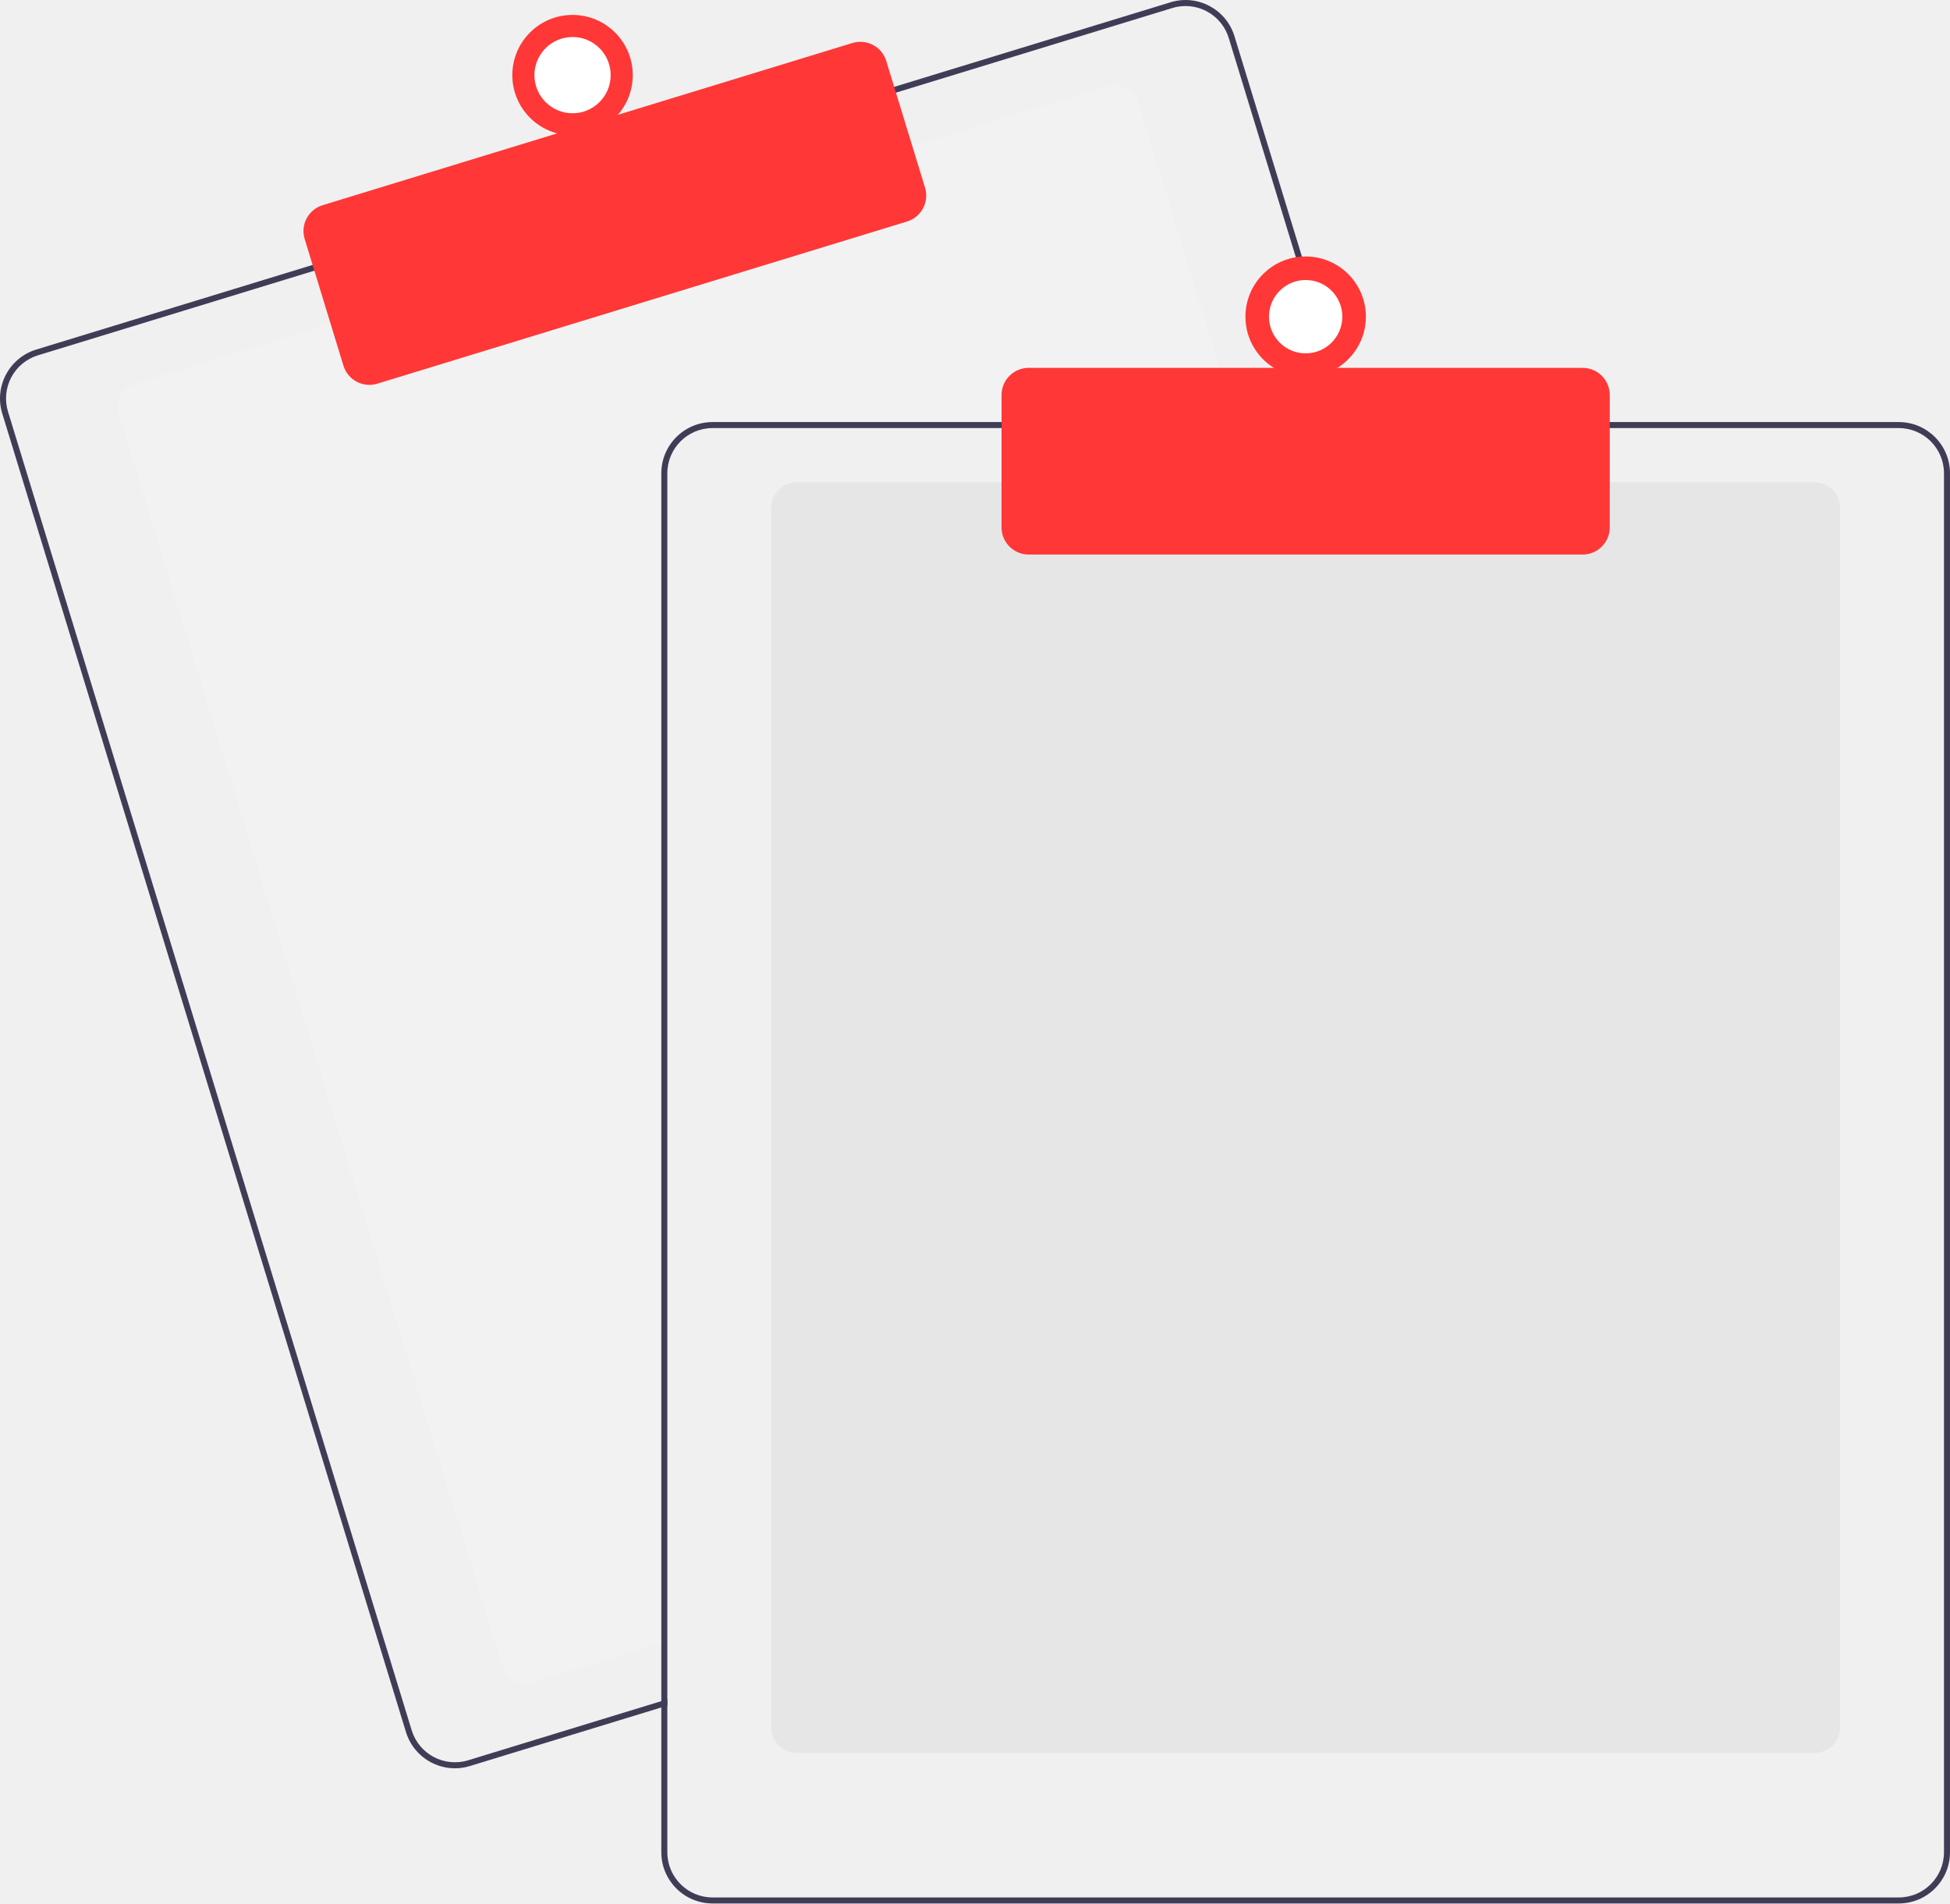
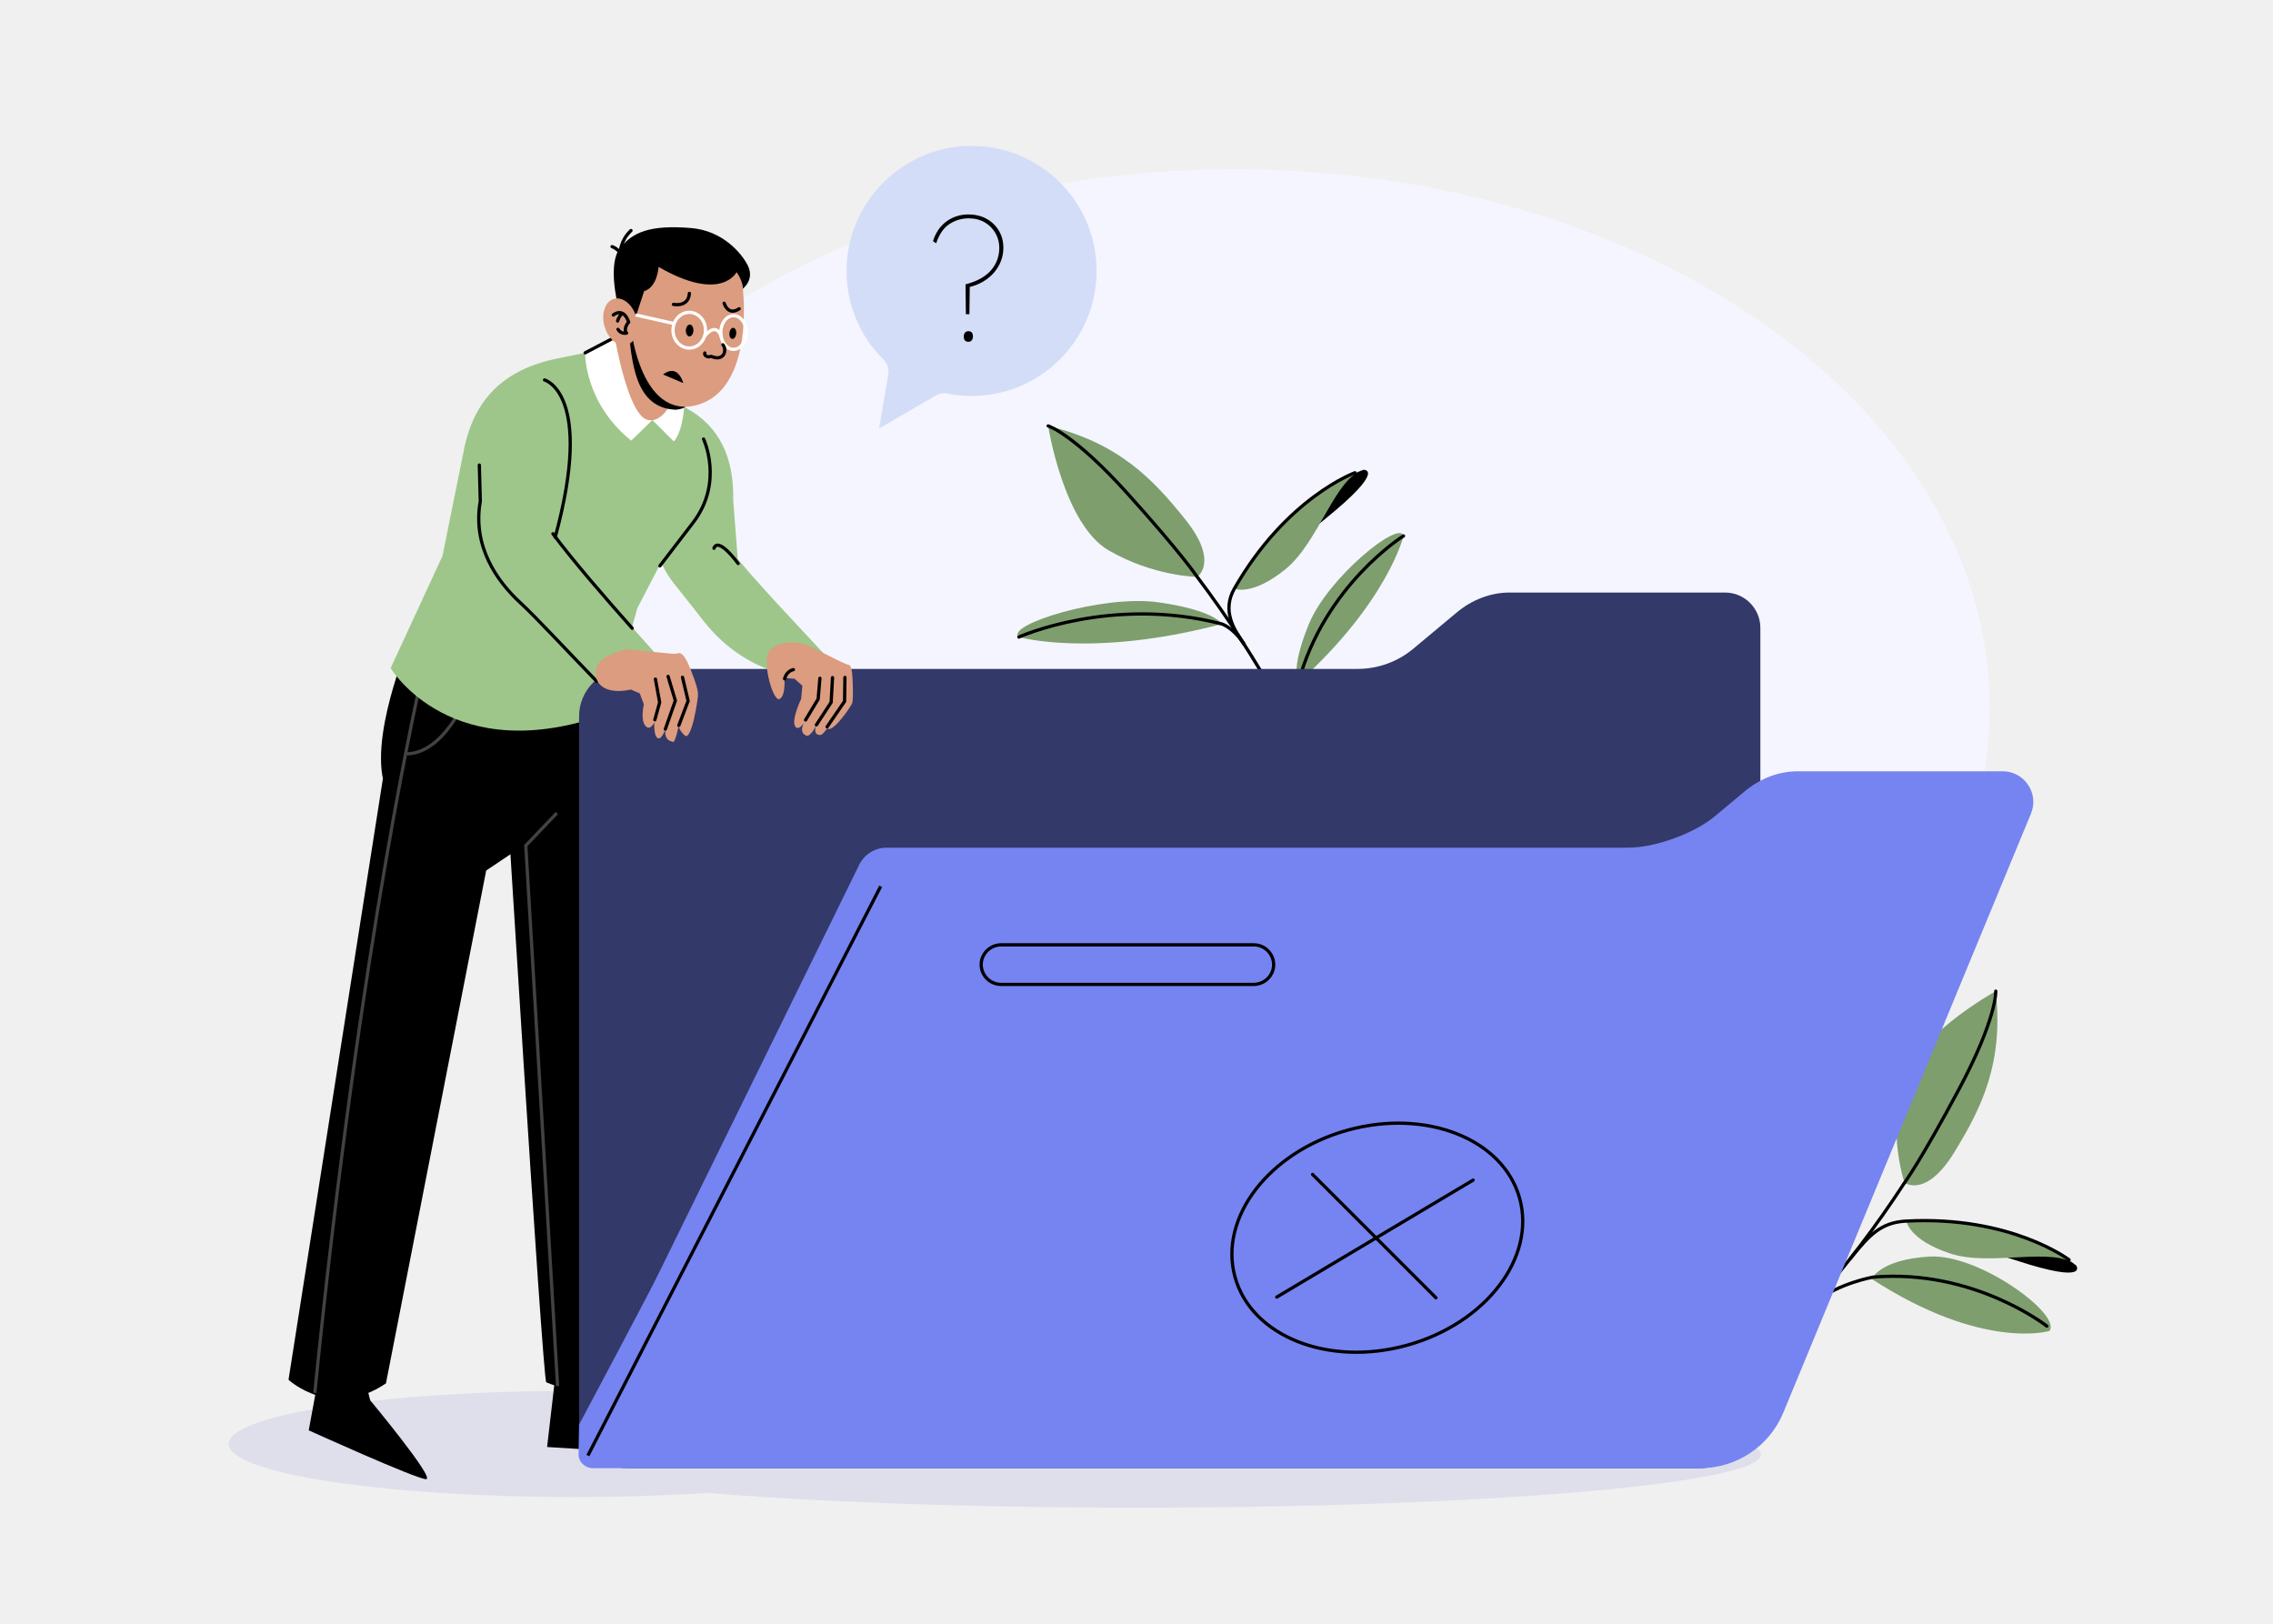
- <svg xmlns="http://www.w3.org/2000/svg" width="647.636" height="632.174" viewBox="0 0 647.636 632.174" role="img" artist="Katerina Limpitsouni" source="https://undraw.co/">
-   <path d="M687.328,276.087H512.818a15.018,15.018,0,0,0-15,15v387.85l-2,.61-42.81,13.11a8.007,8.007,0,0,1-9.99-5.31L315.678,271.397a8.003,8.003,0,0,1,5.31-9.99l65.97-20.2,191.25-58.54,65.97-20.2a7.989,7.989,0,0,1,9.99,5.3l32.55,106.32Z" transform="translate(-276.1819 -133.9131)" fill="#f2f2f2" />
-   <path d="M725.408,274.087l-39.23-128.14a16.994,16.994,0,0,0-21.23-11.28l-92.75,28.39L380.958,221.607l-92.75,28.4a17.015,17.015,0,0,0-11.28,21.23l134.08,437.93a17.027,17.027,0,0,0,16.26,12.03,16.789,16.789,0,0,0,4.97-.75l63.58-19.46,2-.62v-2.09l-2,.61-64.17,19.65a15.015,15.015,0,0,1-18.73-9.95l-134.07-437.94a14.979,14.979,0,0,1,9.95-18.73l92.75-28.4,191.24-58.54,92.75-28.4a15.156,15.156,0,0,1,4.41-.66,15.015,15.015,0,0,1,14.32,10.61l39.05,127.56.62,2h2.08Z" transform="translate(-276.1819 -133.9131)" fill="#3f3d56" />
-   <path d="M398.863,261.734a9.016,9.016,0,0,1-8.611-6.367l-12.88-42.072a8.999,8.999,0,0,1,5.971-11.24l175.939-53.864a9.009,9.009,0,0,1,11.241,5.971l12.88,42.072a9.01,9.01,0,0,1-5.971,11.241L401.492,261.339A8.976,8.976,0,0,1,398.863,261.734Z" transform="translate(-276.1819 -133.9131)" fill="#ff3737" />
-   <circle cx="190.154" cy="24.955" r="20" fill="#ff3737" />
-   <circle cx="190.154" cy="24.955" r="12.665" fill="#fff" />
-   <path d="M878.818,716.087h-338a8.51,8.51,0,0,1-8.5-8.5v-405a8.51,8.51,0,0,1,8.5-8.5h338a8.51,8.51,0,0,1,8.5,8.5v405A8.51,8.51,0,0,1,878.818,716.087Z" transform="translate(-276.1819 -133.9131)" fill="#e6e6e6" />
-   <path d="M723.318,274.087h-210.5a17.024,17.024,0,0,0-17,17v407.8l2-.61v-407.19a15.018,15.018,0,0,1,15-15H723.938Zm183.5,0h-394a17.024,17.024,0,0,0-17,17v458a17.024,17.024,0,0,0,17,17h394a17.024,17.024,0,0,0,17-17v-458A17.024,17.024,0,0,0,906.818,274.087Zm15,475a15.018,15.018,0,0,1-15,15h-394a15.018,15.018,0,0,1-15-15v-458a15.018,15.018,0,0,1,15-15h394a15.018,15.018,0,0,1,15,15Z" transform="translate(-276.1819 -133.9131)" fill="#3f3d56" />
-   <path d="M801.818,318.087h-184a9.01,9.01,0,0,1-9-9v-44a9.01,9.01,0,0,1,9-9h184a9.01,9.01,0,0,1,9,9v44A9.01,9.01,0,0,1,801.818,318.087Z" transform="translate(-276.1819 -133.9131)" fill="#ff3737" />
-   <circle cx="433.636" cy="105.174" r="20" fill="#ff3737" />
-   <circle cx="433.636" cy="105.174" r="12.182" fill="#fff" />
+ <svg xmlns="http://www.w3.org/2000/svg" version="1.1" x="0px" y="0px" viewBox="0 0 700 500" style="enable-background:new 0 0 700 500;" xml:space="preserve">
+   <g id="BACKGROUND">
+     <ellipse style="fill:#F5F5FF;" cx="380" cy="218.053" rx="232.754" ry="165.915" />
+   </g>
+   <g id="OBJECTS">
+     <ellipse style="fill:#DFDFEB;" cx="176.685" cy="444.642" rx="106.251" ry="16.346" />
+     <ellipse style="fill:#DFDFEB;" cx="350.35" cy="447.912" rx="191.948" ry="16.346" />
+     <g>
+       <path style="fill:#D3DDF7;" d="M298.132,44.938c-19.821,0.54-36.221,16.416-37.361,36.212c-0.671,11.64,3.84,22.232,11.432,29.705    c1.122,1.104,1.643,2.678,1.381,4.23l-2.851,16.871l17.542-10.221c0.999-0.582,2.176-0.796,3.31-0.567    c4.288,0.865,8.831,1.024,13.514,0.315c17.329-2.625,30.849-16.971,32.447-34.425C339.674,63.796,321.094,44.313,298.132,44.938z" />
+       <g>
+         <path d="M297.451,96.755l-0.108-9.205c1.343-0.327,2.568-0.753,3.676-1.28c1.107-0.526,2.079-1.134,2.914-1.825     c0.835-0.689,1.534-1.461,2.098-2.315c0.563-0.853,0.988-1.77,1.28-2.75c0.29-0.98,0.435-2.015,0.435-3.104     c0-1.561-0.382-3.032-1.145-4.412c-0.762-1.379-1.852-2.496-3.268-3.35c-1.416-0.853-3.105-1.28-5.065-1.28     c-2.106,0-4.058,0.581-5.855,1.743c-1.798,1.163-3.169,3.141-4.112,5.937l-0.98-0.654c0.835-2.65,2.233-4.684,4.194-6.1     c1.961-1.417,4.193-2.125,6.699-2.125c2.143,0,4.022,0.455,5.638,1.362c1.615,0.908,2.877,2.134,3.785,3.677     c0.907,1.543,1.362,3.277,1.362,5.202c0,1.453-0.245,2.814-0.735,4.085c-0.49,1.271-1.181,2.433-2.07,3.486     c-0.89,1.054-1.97,1.97-3.241,2.75c-1.272,0.782-2.705,1.371-4.303,1.771l-0.108,8.388H297.451z M296.798,103.618     c0-0.472,0.127-0.862,0.381-1.171c0.254-0.308,0.6-0.463,1.035-0.463c0.508,0,0.871,0.146,1.09,0.436     c0.218,0.291,0.326,0.69,0.326,1.198c0,0.436-0.118,0.817-0.354,1.144c-0.237,0.327-0.591,0.49-1.063,0.49     c-0.473,0-0.826-0.146-1.063-0.436S296.798,104.127,296.798,103.618z" />
+       </g>
+     </g>
+     <g>
+       <path d="M186.716,421.638l1.708,12.873c0,0,32.021,13.64,29.051,13.837c-2.97,0.198-48.986-2.772-48.986-2.772l2.708-23.37    L186.716,421.638z" />
+       <path style="fill:none;stroke:#424242;stroke-miterlimit:10;" d="M177.796,211.483c0,0-2.552,24.56-4.465,25.836    c-1.914,1.276-4.465,1.914-4.465,1.914l4.146-28.068L177.796,211.483z" />
+       <g>
+         <path d="M127.231,194.601c0,0-12.979,29.307-9.211,45.635l71.946-10.974l-1.501-30.446L127.231,194.601z" />
+         <path d="M189.966,229.263c0,0,0.407,70.315,0.907,94.813c0.5,24.498,4.784,100.154,4.784,100.154s-13.435,7.407-27.428,1.421     c-1.119-0.479-13.173-197.044-13.173-197.044L189.966,229.263z" />
+         <path d="M119.212,231.533L88.853,424.872c0,0,13.258,12.421,30.005,1.116l30.87-157.923L164.719,258l2.233-28.807     L119.212,231.533z" />
+         <path d="M111.24,420.086l2.764,11.106c0,0,20.201,24.296,17.224,24.296c-2.977,0-36.149-15.04-36.149-15.04l4.253-23.138     L111.24,420.086z" />
+         <path style="fill:none;stroke:#424242;stroke-miterlimit:10;" d="M130.301,206.464c0,0-19.132,80.438-33.354,222.455" />
+         <path style="fill:none;stroke:#424242;stroke-miterlimit:10;" d="M143.42,215.116c0,0-6.699,16.747-18.143,17.026" />
+         <polyline style="fill:none;stroke:#424242;stroke-miterlimit:10;" points="171.716,426.81 161.928,260.38 171.49,250.352    " />
+         <path style="fill:#9EC68A;" d="M171.588,110.399c4.978-1.019,8.611-1.75,8.611-1.75l31.048,16.957     c0.053,0.029,0.106,0.058,0.159,0.087c10.174,5.614,14.671,15.139,14.403,28.488l1.508,19.337l-16.825-13.653l-14.223,27.427     l-9.033,32.379c-48.204,17.529-66.928-13.943-66.928-13.943l15.971-34.573l6.451-31.93     C145.795,122.84,155.26,113.742,171.588,110.399z" />
+       </g>
+       <g>
+         <path style="fill:#7E9E6E;" d="M432.232,165.021c0,0-4.864,20.348-32.391,45.175c0,0-2.627-3.716,3.249-18.036     C408.968,177.841,431.079,159.944,432.232,165.021z" />
+         <path style="fill:none;stroke:#000000;stroke-linecap:round;stroke-miterlimit:10;" d="M432.232,165.021     c0,0-24.307,15.135-32.391,45.175c0,0-1.857,10.361,1.14,19.633" />
+         <path style="fill:#7E9E6E;" d="M368.695,177.638c0,0,6.837-4.523-3.59-17.582c-9.905-12.406-20.513-23.64-42.317-28.905     c0,0,4.741,30.294,18.653,38.335C355.354,177.526,368.695,177.638,368.695,177.638z" />
+         <path style="fill:#7E9E6E;" d="M313.766,196.169c0,0,22.685,6.493,62.538-4.027c0,0-2.16-4.189-19.509-6.663     C339.447,183.005,309.439,192.526,313.766,196.169z" />
+         <path style="fill:none;stroke:#000000;stroke-linecap:round;stroke-miterlimit:10;" d="M313.766,196.169     c0,0,28.539-12.843,62.538-4.027c0,0,3.484,1.113,6.781,6.16" />
+         <path style="fill:#7E9E6E;" d="M331.498,218.235c0,0,23.58,17.784,63.434,7.264c0,0-6.708-14.214-24.056-16.688     C353.527,206.337,327.172,214.592,331.498,218.235z" />
+         <path style="fill:none;stroke:#000000;stroke-linecap:round;stroke-miterlimit:10;" d="M331.498,218.235     c0,0,27.329-10.68,63.434,7.264c0,0,4.239,2.222,7.535,7.269" />
+         <path d="M419.889,144.668c0,0,7.321-0.405-11.461,14.861c-17.735,14.414-15.614,14.672-15.614,14.672     S400.653,151.433,419.889,144.668z" />
+         <path style="fill:#7E9E6E;" d="M380.132,181.266c0,0,5.292,2.44,15.656-5.915c10.364-8.355,15.296-28.14,24.101-30.682     C419.889,144.668,397.849,150.26,380.132,181.266z" />
+         <path style="fill:none;stroke:#000000;stroke-linecap:round;stroke-miterlimit:10;" d="M411.312,252.328     c-9.614-22.946-23.323-49.193-42.616-74.69c0,0-4.69-7.034-21.365-25.557c-16.675-18.523-24.541-20.93-24.541-20.93" />
+         <path style="fill:none;stroke:#000000;stroke-linecap:round;stroke-miterlimit:10;" d="M417.271,145.571     c0,0-21.122,7.649-37.139,35.694c-3.88,6.794-0.132,12.608,2.952,17.036" />
+       </g>
+       <g>
+         <path style="fill:#7E9E6E;" d="M631.119,409.856c0,0-20.485,6.148-54.668-16.004c0,0,2.245-5.951,17.706-6.909     C609.617,385.986,635.224,405.07,631.119,409.856z" />
+         <path style="fill:none;stroke:#000000;stroke-linecap:round;stroke-miterlimit:10;" d="M630.352,408.351     c0,0-22.503-17.707-53.501-15.085c0,0-10.375,1.779-18.073,7.753" />
+         <path style="fill:#7E9E6E;" d="M586.53,364.197c0,0,6.58,4.89,15.312-9.358c8.295-13.535,15.249-27.333,12.781-49.628     c0,0-26.874,14.766-29.7,30.584C582.095,351.614,586.53,364.197,586.53,364.197z" />
+         <path d="M639.368,389.648c0,0,4.301,5.939-18.698-1.6c-21.717-7.118-20.786-5.196-20.786-5.196S623.273,377.128,639.368,389.648z     " />
+         <path style="fill:#7E9E6E;" d="M587.081,376.007c0,0,0.81,5.771,13.444,9.968c12.634,4.197,31.942-2.358,38.843,3.673     C639.368,389.648,622.742,374.135,587.081,376.007z" />
+         <path style="fill:none;stroke:#000000;stroke-linecap:round;stroke-miterlimit:10;" d="M530.798,429.686     c18.305-16.849,38.321-38.67,55.732-65.489c0,0,5.018-6.804,16.762-28.787c11.744-21.983,11.33-30.199,11.33-30.199" />
+         <path style="fill:none;stroke:#000000;stroke-linecap:round;stroke-miterlimit:10;" d="M637.192,387.934     c0,0-17.86-13.627-50.111-11.927c-7.813,0.412-11.352,4.216-17.209,11.521" />
+       </g>
+       <path style="fill:#333969;" d="M418.092,205.978c6.268,0,12.338-2.2,17.151-6.216l13.355-11.144    c4.806-4.01,10.514-6.159,16.363-6.159h66.278c6.014,0,10.89,4.876,10.89,10.89v12.628v227.316    c0,10.378-8.413,18.792-18.792,18.792H192.945c-8.072,0-14.616-6.544-14.616-14.616V220.594c0-8.072,6.544-14.616,14.616-14.616    H418.092z" />
+       <path style="fill:#7584F1;" d="M178.33,438.694c0,0,22.485-42.177,24.734-47.021l61.451-125.192    c1.545-3.327,4.879-5.455,8.547-5.455H501.42c8.302,0,20.309-4.352,26.683-9.671l9.215-7.689    c4.806-4.01,10.515-6.159,16.363-6.159h63.074c6.714,0,11.274,6.82,8.709,13.025l-76.271,184.469    c-4.275,10.34-14.361,17.084-25.55,17.084H182.454c-2.224,0-4.278-1.905-4.277-4.129L178.33,438.694z" />
+       <line style="fill:none;stroke:#000000;stroke-linejoin:round;stroke-miterlimit:10;" x1="271.214" y1="272.93" x2="181.042" y2="448.217" />
+       <path style="fill:none;stroke:#000000;stroke-linejoin:round;stroke-miterlimit:10;" d="M308.37,303.137h77.675    c2.118,0,4.089-1.066,5.226-2.826l0,0c2.624-4.061-0.338-9.376-5.226-9.376H308.37c-2.118,0-4.089,1.066-5.226,2.825h0    C300.519,297.822,303.482,303.137,308.37,303.137z" />
+       <g>
+         <g>
+           <line style="fill:none;stroke:#000000;stroke-linecap:round;stroke-linejoin:round;stroke-miterlimit:10;" x1="453.669" y1="363.383" x2="393.192" y2="399.413" />
+           <line style="fill:none;stroke:#000000;stroke-linecap:round;stroke-linejoin:round;stroke-miterlimit:10;" x1="404.223" y1="361.646" x2="442.224" y2="399.63" />
+         </g>
+         <ellipse transform="matrix(0.9638 -0.2666 0.2666 0.9638 -86.2615 126.9009)" style="fill:none;stroke:#000000;stroke-linecap:round;stroke-linejoin:round;stroke-miterlimit:10;" cx="424.181" cy="381.108" rx="45.474" ry="34.356" />
+       </g>
+       <path style="fill:#9EC68A;" d="M193.761,192.146l11.215,12.594c0,0-10.521,12.414-21.207,5.061l-1.714-2.459L193.761,192.146z" />
+       <path style="fill:none;stroke:#000000;stroke-linecap:round;stroke-miterlimit:10;" d="M167.701,117.001    c0,0,15.366,4.026,3.276,48.447" />
+       <path style="fill:none;stroke:#000000;stroke-linecap:round;stroke-miterlimit:10;" d="M194.702,193.467    c-8.296-9.321-18.436-21.033-24.426-29.108" />
+       <path style="fill:none;stroke:#000000;stroke-linecap:round;stroke-miterlimit:10;" d="M183.769,209.801    c-7.962-8.163-18.721-19.782-23.417-24.088c-7.318-6.711-14.913-17.509-12.437-31.381l-0.297-11.122" />
+       <path style="fill:#9EC68A;" d="M231.563,203.84c-9.805-5.298-14.322-11.857-18.103-16.719    c-9.02-11.597-12.216-13.033-9.573-26.531l0.145-14.126l19.569,21.178c7.473,9.913,24.701,27.684,31.066,34.686    C254.667,202.328,247.195,212.286,231.563,203.84z" />
+       <g>
+         <path style="fill:#DB9C7F;" d="M191.654,200.263c0.902-0.247,1.837-0.323,2.767-0.225c3.356,0.355,12.349,1.299,13.364,1.312     c1.25,0.016,2.266-1.85,4.948,4.915c2.682,6.764,2.201,7.394,2.185,8.278c-0.015,0.884-1.961,13.873-4.051,11.922     c-2.09-1.951-1.809-3.087-1.809-3.087s-1.127,5.275-1.72,5.072c-0.593-0.204-2.79-0.21-2.438-3.935c0,0-1.198,3.621-2.433,2.72     c-1.235-0.9-0.958-4.814-0.958-4.814s-1.322,2.938-2.832,0.977c-1.509-1.962-0.385-6.505-0.385-6.505l-1.265-3.376l-2.737-1.183     c0,0-9.213,2.41-10.798-3.985C182.275,203.435,188.641,201.087,191.654,200.263z" />
+         <g>
+           <polyline style="fill:none;stroke:#000000;stroke-linecap:round;stroke-miterlimit:10;" points="210.185,208.555       211.915,215.825 209.058,223.378     " />
+           <polyline style="fill:none;stroke:#000000;stroke-linecap:round;stroke-miterlimit:10;" points="205.744,208.286       207.985,215.737 204.899,224.514     " />
+           <polyline style="fill:none;stroke:#000000;stroke-linecap:round;stroke-miterlimit:10;" points="201.848,209.118       203.153,216.282 201.66,221.648     " />
+         </g>
+       </g>
+       <path style="fill:none;stroke:#000000;stroke-linecap:round;stroke-miterlimit:10;" d="M194.324,70.995    c-3.269,3.06-3.317,6.781-3.317,6.781s-1.124-1.388-2.514-1.834" />
+       <g>
+         <g>
+           <path style="fill:#DB9C7F;" d="M241.021,198.182c3.109-0.751,6.387-0.243,9.233,1.215c3.745,1.919,9.595,4.891,10.358,5.119      c1.133,0.338,1.872-0.275,2.022,6.606c0.059,2.719,0.051,4.596-0.191,5.397c-0.243,0.8-5.739,9.012-7.544,7.856      c-0.049-0.032-0.083-0.058-0.128-0.088c-0.458,0.615-1.071,1.369-1.673,1.883c-0.451,0.385-2.961,0.333-1.677-2.964      c0,0-1.74,3.811-3.093,3.303c-1.763-0.662-1.477-2.357-0.834-3.791c-0.819,1.106-1.833,2.007-2.554,1.05      c-1.415-1.878,1.79-8.557,1.79-8.557l0.374-4.045l-2.446-2.189c0,0-8.743,0.214-8.53-6.013      C236.225,200.107,238.541,198.781,241.021,198.182z" />
+           <g>
+             <polyline style="fill:none;stroke:#000000;stroke-linecap:round;stroke-miterlimit:10;" points="260.208,208.602        260.097,215.98 254.715,223.811      " />
+             <polyline style="fill:none;stroke:#000000;stroke-linecap:round;stroke-miterlimit:10;" points="256.387,208.66        255.966,216.265 251.421,223.205      " />
+             <polyline style="fill:none;stroke:#000000;stroke-linecap:round;stroke-miterlimit:10;" points="252.507,208.859        251.962,215.263 248.083,221.697      " />
+           </g>
+         </g>
+         <path style="fill:#DB9C7F;" d="M241.444,207.152c0,0,0.878,6.601-1.253,8.05c-2.13,1.449-5.566-12.202-3.203-12.376     C240.451,202.57,241.444,207.152,241.444,207.152z" />
+         <path style="fill:none;stroke:#000000;stroke-linecap:round;stroke-miterlimit:10;" d="M244.348,206.198     c0,0-2.119,0.34-2.724,2.828" />
+       </g>
+       <path style="fill:none;stroke:#000000;stroke-linecap:round;stroke-miterlimit:10;" d="M203.227,174.253l10.3-13.424    c9.416-12.457,3.141-25.626,3.141-25.626" />
+       <path style="fill:none;stroke:#000000;stroke-linecap:round;stroke-miterlimit:10;" d="M227.318,173.518    c0,0-6.068-8.413-7.447-4.689" />
+       <g>
+         <line style="fill:none;stroke:#FFFFFF;stroke-miterlimit:10;" x1="229.662" y1="103.504" x2="227.915" y2="103.136" />
+         <path style="fill:#FFFFFF;" d="M193.14,101.877l-12.941,6.772c0,0-0.34,15.358,14.193,27.031l6.526-6.341l6.577,6.579     c0,0,2.502-1.965,3.245-10.882l-1.173-10.826L193.14,101.877z" />
+         <polyline style="fill:none;stroke:#000000;stroke-linecap:round;stroke-linejoin:round;stroke-miterlimit:10;" points="     209.568,114.21 193.14,101.877 180.199,108.649    " />
+         <path style="fill:#DB9C7F;" d="M189.383,104.206c0,0,4.001,23.394,9.925,25.052c5.923,1.657,9.618-10.041,9.618-10.041     l-11.47-31.934L189.383,104.206z" />
+         <path d="M211.126,122.03l0.071,2.908c0.054,0.03-0.118,0.898-3.002,1.229c-12.671-0.378-13.674-14.636-14.705-25.979     C193.49,100.189,212.296,119.766,211.126,122.03z" />
+         <path style="fill:#DB9C7F;" d="M228.858,90.226c0,0,3.255,29.652-14.139,34.47c-17.394,4.818-21.561-23.547-20.961-33.357     c0.6-9.81,5.498-14.655,17.689-15.094C229.482,75.595,228.858,90.226,228.858,90.226z" />
+         <path d="M202.818,82.189c0,0-0.326,6.232-4.462,7.477l-2.974,9.165c0,0-2.492-4.073-5.23-5.516c0,0-3.024-12.103,0.783-16.912     c3.807-4.809,9.099-7.247,21.902-6.182c9.745,0.81,15.446,7.723,17.308,11.24c0.604,1.14,2.069,4.344-1.356,7.461     c0,0,0.046-2.358-1.954-5.117C226.835,83.805,222.169,93.344,202.818,82.189" />
+         <path style="fill:#DB9C7F;" d="M186.142,100.402c1.073,3.913,4.151,6.499,6.875,5.777s4.064-4.479,2.991-8.392     c-1.072-3.913-4.151-6.499-6.875-5.777C186.408,92.733,185.069,96.49,186.142,100.402z" />
+         <path d="M211.221,101.709c-0.05,1.008,0.429,1.851,1.07,1.884c0.641,0.033,1.2-0.758,1.249-1.766     c0.05-1.008-0.429-1.851-1.07-1.884C211.83,99.911,211.27,100.702,211.221,101.709z" />
+         <path d="M224.637,102.538c-0.099,0.944,0.288,1.76,0.864,1.821c0.576,0.061,1.124-0.654,1.223-1.599     c0.099-0.944-0.288-1.76-0.864-1.821C225.283,100.878,224.736,101.594,224.637,102.538z" />
+         <path style="fill:none;stroke:#000000;stroke-linecap:round;stroke-miterlimit:10;" d="M207.391,93.727     c0,0,4.607,0.987,4.914-3.382" />
+         <path style="fill:none;stroke:#000000;stroke-linecap:round;stroke-miterlimit:10;" d="M223.002,93.369     c0,0,1.174,4.061,4.637,1.71" />
+         <path d="M210.416,117.954c0,0-1.519-6.189-6.233-2.641L210.416,117.954z" />
+         <path style="fill:none;stroke:#000000;stroke-linecap:round;stroke-linejoin:round;stroke-miterlimit:10;" d="M188.876,96.996     c0,0,3.064-2.636,4.738,2.184c0,0-1.79,1.9-0.66,3.391c0,0-1.765,0.4-2.635-1.156" />
+         <path style="fill:none;stroke:#000000;stroke-linecap:round;stroke-linejoin:round;stroke-miterlimit:10;" d="M190.203,98.84     c0,0,0.171-1.071,1.36-2.294" />
+         <path style="fill:none;stroke:#FFFFFF;stroke-miterlimit:10;" d="M221.977,102.385c0,2.864,1.76,5.186,3.932,5.186     c2.172,0,3.932-2.322,3.932-5.186s-1.76-5.186-3.932-5.186C223.737,97.199,221.977,99.521,221.977,102.385z" />
+         <path style="fill:none;stroke:#FFFFFF;stroke-miterlimit:10;" d="M207.261,101.676c0,3.035,2.241,5.495,5.005,5.495     c2.764,0,5.005-2.46,5.005-5.495c0-3.035-2.241-5.495-5.005-5.495C209.502,96.18,207.261,98.641,207.261,101.676z" />
+         <path style="fill:none;stroke:#FFFFFF;stroke-miterlimit:10;" d="M222.154,103.886c0,0-1.217-5.165-5.165-0.366" />
+         <line style="fill:none;stroke:#FFFFFF;stroke-miterlimit:10;" x1="207.366" y1="99.596" x2="195.735" y2="96.976" />
+         <path style="fill:none;stroke:#000000;stroke-linecap:round;stroke-miterlimit:10;" d="M222.641,106.171     c0.576,0.731,0.696,1.602,0.405,2.544c-0.287,0.93-1.235,1.496-2.195,1.476c-0.445-0.009-0.872-0.129-1.293-0.261     c-0.184-0.057-0.548-0.254-0.746-0.167c-0.959,0.424-2.076-0.413-1.756-1.067" />
+       </g>
+     </g>
+   </g>
</svg>
